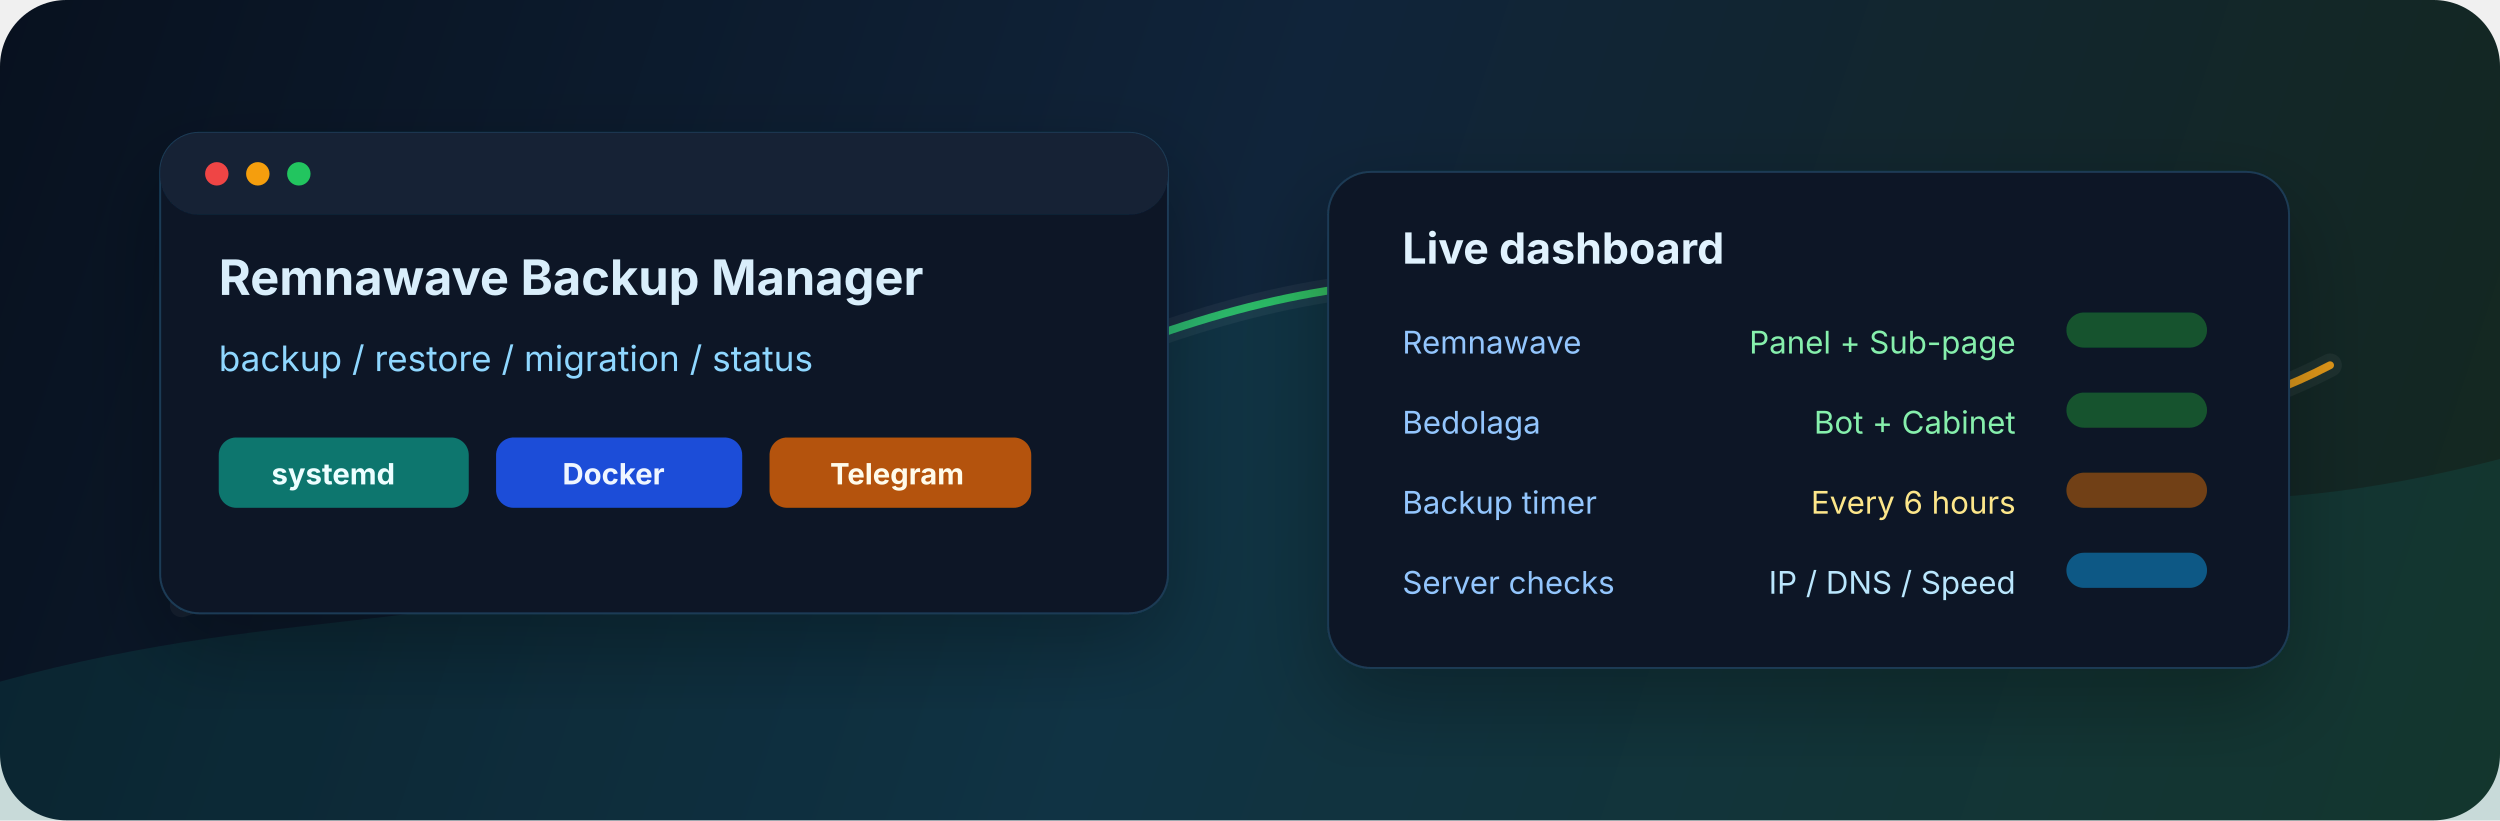
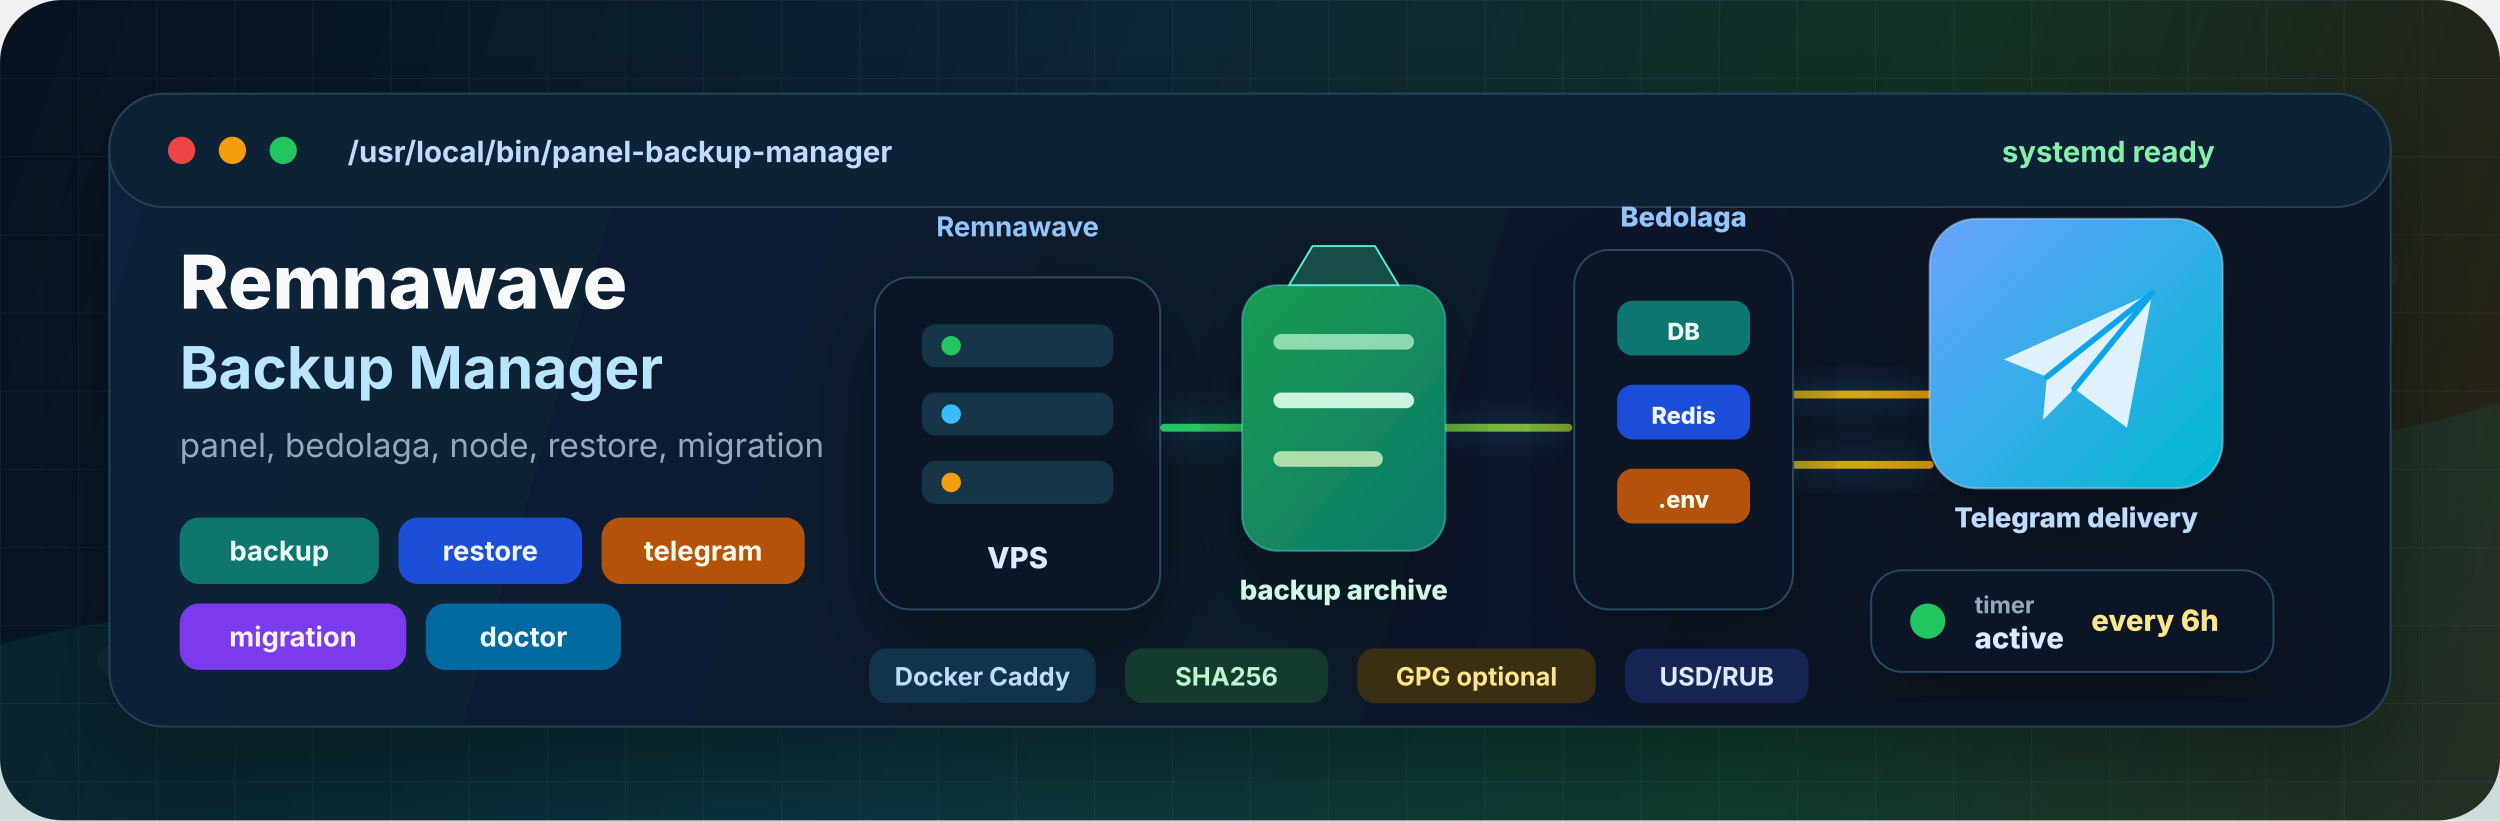
- <svg xmlns="http://www.w3.org/2000/svg" width="1280" height="420" viewBox="0 0 1280 420" fill="none">
+ <svg xmlns="http://www.w3.org/2000/svg" width="1280" height="420" viewBox="0 0 1280 420" fill="none" role="img" aria-labelledby="title desc">
  <defs>
    <linearGradient id="bg" x1="0" y1="0" x2="1280" y2="420" gradientUnits="userSpaceOnUse">
-       <stop stop-color="#08111f" />
-       <stop offset="0.48" stop-color="#10243a" />
-       <stop offset="1" stop-color="#14281f" />
+       <stop stop-color="#07111f" />
+       <stop offset="0.42" stop-color="#0d2735" />
+       <stop offset="0.72" stop-color="#123224" />
+       <stop offset="1" stop-color="#2a1f14" />
    </linearGradient>
-     <linearGradient id="line" x1="132" y1="312" x2="1160" y2="88" gradientUnits="userSpaceOnUse">
+     <linearGradient id="panel" x1="70" y1="54" x2="1130" y2="360" gradientUnits="userSpaceOnUse">
+       <stop stop-color="#10243a" />
+       <stop offset="0.5" stop-color="#0b1a2a" />
+       <stop offset="1" stop-color="#111827" />
+     </linearGradient>
+     <linearGradient id="flow" x1="267" y1="242" x2="1012" y2="180" gradientUnits="userSpaceOnUse">
      <stop stop-color="#38bdf8" />
-       <stop offset="0.52" stop-color="#22c55e" />
+       <stop offset="0.45" stop-color="#22c55e" />
      <stop offset="1" stop-color="#f59e0b" />
    </linearGradient>
-     <filter id="softShadow" x="-20%" y="-20%" width="140%" height="140%" color-interpolation-filters="sRGB">
-       <feDropShadow dx="0" dy="18" stdDeviation="22" flood-color="#000000" flood-opacity="0.28" />
+     <linearGradient id="archive" x1="594" y1="143" x2="755" y2="286" gradientUnits="userSpaceOnUse">
+       <stop stop-color="#16a34a" />
+       <stop offset="1" stop-color="#0f766e" />
+     </linearGradient>
+     <linearGradient id="telegram" x1="1018" y1="106" x2="1138" y2="228" gradientUnits="userSpaceOnUse">
+       <stop stop-color="#60a5fa" />
+       <stop offset="1" stop-color="#06b6d4" />
+     </linearGradient>
+     <pattern id="grid" width="40" height="40" patternUnits="userSpaceOnUse">
+       <path d="M40 0H0V40" stroke="#dbeafe" stroke-opacity="0.055" stroke-width="1" />
+     </pattern>
+     <filter id="shadow" x="-20%" y="-20%" width="140%" height="150%" color-interpolation-filters="sRGB">
+       <feDropShadow dx="0" dy="20" stdDeviation="24" flood-color="#000000" flood-opacity="0.33" />
+     </filter>
+     <filter id="glow" x="-40%" y="-40%" width="180%" height="180%" color-interpolation-filters="sRGB">
+       <feGaussianBlur stdDeviation="8" result="blur" />
+       <feColorMatrix in="blur" type="matrix" values="0 0 0 0 0.18 0 0 0 0 0.75 0 0 0 0 0.95 0 0 0 0.42 0" />
+       <feBlend in="SourceGraphic" />
    </filter>
  </defs>
-   <rect width="1280" height="420" rx="34" fill="url(#bg)" />
-   <path d="M0 349C153 307 245 328 386 272C525 217 613 128 765 150C927 173 1008 306 1280 235V420H0V349Z" fill="#0f766e" opacity="0.18" />
-   <path d="M93 310C238 260 352 285 493 214C654 134 770 121 916 182C1028 229 1114 228 1193 187" stroke="url(#line)" stroke-width="4" stroke-linecap="round" opacity="0.9" />
-   <path d="M93 310C238 260 352 285 493 214C654 134 770 121 916 182C1028 229 1114 228 1193 187" stroke="#ffffff" stroke-width="12" stroke-linecap="round" opacity="0.05" />
-   <g filter="url(#softShadow)">
-     <rect x="82" y="68" width="516" height="246" rx="20" fill="#0b1728" stroke="#1f3b55" />
-     <rect x="82" y="68" width="516" height="42" rx="20" fill="#122236" />
-     <circle cx="111" cy="89" r="6" fill="#ef4444" />
-     <circle cx="132" cy="89" r="6" fill="#f59e0b" />
-     <circle cx="153" cy="89" r="6" fill="#22c55e" />
-     <text x="112" y="151" fill="#d9eefb" font-family="Inter, Segoe UI, Arial, sans-serif" font-size="25" font-weight="700">Remnawave Backup Manager</text>
-     <text x="112" y="190" fill="#8fd7ff" font-family="Inter, Segoe UI, Arial, sans-serif" font-size="18">backup / restore / migration / status</text>
-     <rect x="112" y="224" width="128" height="36" rx="9" fill="#0f766e" />
-     <text x="139" y="248" fill="#ecfeff" font-family="Inter, Segoe UI, Arial, sans-serif" font-size="15" font-weight="700">systemd</text>
-     <rect x="254" y="224" width="126" height="36" rx="9" fill="#1d4ed8" />
-     <text x="288" y="248" fill="#eff6ff" font-family="Inter, Segoe UI, Arial, sans-serif" font-size="15" font-weight="700">Docker</text>
-     <rect x="394" y="224" width="134" height="36" rx="9" fill="#b45309" />
-     <text x="425" y="248" fill="#fffbeb" font-family="Inter, Segoe UI, Arial, sans-serif" font-size="15" font-weight="700">Telegram</text>
+   <rect width="1280" height="420" rx="32" fill="url(#bg)" />
+   <rect width="1280" height="420" rx="32" fill="url(#grid)" />
+   <path d="M0 330C151 290 259 332 413 259C565 187 634 82 819 122C985 158 1072 273 1280 206V420H0V330Z" fill="#0f766e" opacity="0.16" />
+   <path d="M58 338C225 288 322 312 462 248C613 179 702 145 857 178C997 208 1083 206 1220 140" stroke="url(#flow)" stroke-width="4" stroke-linecap="round" opacity="0.82" />
+   <path d="M58 338C225 288 322 312 462 248C613 179 702 145 857 178C997 208 1083 206 1220 140" stroke="#ffffff" stroke-width="16" stroke-linecap="round" opacity="0.035" />
+   <g filter="url(#shadow)">
+     <rect x="56" y="48" width="1168" height="324" rx="28" fill="url(#panel)" stroke="#244258" />
+     <rect x="56" y="48" width="1168" height="58" rx="28" fill="#0e2134" stroke="#244258" />
+     <circle cx="93" cy="77" r="7" fill="#ef4444" />
+     <circle cx="119" cy="77" r="7" fill="#f59e0b" />
+     <circle cx="145" cy="77" r="7" fill="#22c55e" />
+     <text x="178" y="83" fill="#bfdbfe" font-family="Inter, Segoe UI, Arial, sans-serif" font-size="15" font-weight="700">/usr/local/bin/panel-backup-manager</text>
+     <text x="1134" y="83" fill="#86efac" font-family="Inter, Segoe UI, Arial, sans-serif" font-size="15" font-weight="700" text-anchor="end">systemd ready</text>
  </g>
-   <g filter="url(#softShadow)">
-     <rect x="680" y="88" width="492" height="254" rx="22" fill="#0c1826" stroke="#1f3b55" />
-     <text x="718" y="135" fill="#e0f2fe" font-family="Inter, Segoe UI, Arial, sans-serif" font-size="22" font-weight="700">Live dashboard</text>
-     <g font-family="Inter, Segoe UI, Arial, sans-serif" font-size="16">
-       <text x="718" y="181" fill="#93c5fd">Remnawave</text>
-       <text x="1032" y="181" fill="#86efac" text-anchor="end">Panel + Sub-page</text>
-       <text x="718" y="222" fill="#93c5fd">Bedolaga</text>
-       <text x="1032" y="222" fill="#86efac" text-anchor="end">Bot + Cabinet</text>
-       <text x="718" y="263" fill="#93c5fd">Backup timer</text>
-       <text x="1032" y="263" fill="#fde68a" text-anchor="end">Every 6 hours</text>
-       <text x="718" y="304" fill="#93c5fd">Server checks</text>
-       <text x="1032" y="304" fill="#bae6fd" text-anchor="end">IP / DNS / Speed</text>
+   <g>
+     <text x="92" y="158" fill="#f8fafc" font-family="Inter, Segoe UI, Arial, sans-serif" font-size="38" font-weight="800">Remnawave</text>
+     <text x="92" y="199" fill="#bae6fd" font-family="Inter, Segoe UI, Arial, sans-serif" font-size="30" font-weight="750">Backup Manager</text>
+     <text x="92" y="234" fill="#93a9bd" font-family="Inter, Segoe UI, Arial, sans-serif" font-size="17">panel, bedolaga, node, restore, migration</text>
+     <g font-family="Inter, Segoe UI, Arial, sans-serif" font-size="14" font-weight="700">
+       <rect x="92" y="265" width="102" height="34" rx="10" fill="#0f766e" />
+       <text x="143" y="287" fill="#ecfeff" text-anchor="middle">backup</text>
+       <rect x="204" y="265" width="94" height="34" rx="10" fill="#1d4ed8" />
+       <text x="251" y="287" fill="#eff6ff" text-anchor="middle">restore</text>
+       <rect x="308" y="265" width="104" height="34" rx="10" fill="#b45309" />
+       <text x="360" y="287" fill="#fffbeb" text-anchor="middle">telegram</text>
+       <rect x="92" y="309" width="116" height="34" rx="10" fill="#7c3aed" />
+       <text x="150" y="331" fill="#f5f3ff" text-anchor="middle">migration</text>
+       <rect x="218" y="309" width="100" height="34" rx="10" fill="#0369a1" />
+       <text x="268" y="331" fill="#f0f9ff" text-anchor="middle">doctor</text>
    </g>
-     <rect x="1058" y="160" width="72" height="18" rx="9" fill="#14532d" />
-     <rect x="1058" y="201" width="72" height="18" rx="9" fill="#14532d" />
-     <rect x="1058" y="242" width="72" height="18" rx="9" fill="#713f12" />
-     <rect x="1058" y="283" width="72" height="18" rx="9" fill="#075985" />
+   </g>
+   <g filter="url(#shadow)">
+     <rect x="448" y="142" width="146" height="170" rx="18" fill="#081827" stroke="#2b4a63" />
+     <rect x="472" y="166" width="98" height="22" rx="7" fill="#12344a" />
+     <rect x="472" y="201" width="98" height="22" rx="7" fill="#12344a" />
+     <rect x="472" y="236" width="98" height="22" rx="7" fill="#12344a" />
+     <circle cx="487" cy="177" r="5" fill="#22c55e" />
+     <circle cx="487" cy="212" r="5" fill="#38bdf8" />
+     <circle cx="487" cy="247" r="5" fill="#f59e0b" />
+     <text x="521" y="291" fill="#dbeafe" font-family="Inter, Segoe UI, Arial, sans-serif" font-size="15" font-weight="800" text-anchor="middle">VPS</text>
+     <text x="521" y="121" fill="#93c5fd" font-family="Inter, Segoe UI, Arial, sans-serif" font-size="14" font-weight="700" text-anchor="middle">Remnawave</text>
+   </g>
+   <g filter="url(#glow)" stroke="url(#flow)" stroke-width="4" stroke-linecap="round">
+     <path d="M596 219H640" />
+     <path d="M735 219H803" />
+     <path d="M902 202H988" />
+     <path d="M902 238H988" />
+   </g>
+   <g filter="url(#shadow)">
+     <rect x="636" y="146" width="104" height="136" rx="18" fill="url(#archive)" stroke="#67e8f9" stroke-opacity="0.36" />
+     <path d="M656 175H720" stroke="#bbf7d0" stroke-width="8" stroke-linecap="round" opacity="0.72" />
+     <path d="M656 205H720" stroke="#dcfce7" stroke-width="8" stroke-linecap="round" opacity="0.92" />
+     <path d="M656 235H704" stroke="#ecfccb" stroke-width="8" stroke-linecap="round" opacity="0.72" />
+     <path d="M672 126H704L716 146H660L672 126Z" fill="#134e4a" stroke="#5eead4" />
+     <text x="688" y="307" fill="#d1fae5" font-family="Inter, Segoe UI, Arial, sans-serif" font-size="14" font-weight="800" text-anchor="middle">backup archive</text>
+   </g>
+   <g filter="url(#shadow)">
+     <rect x="806" y="128" width="112" height="184" rx="18" fill="#0b1728" stroke="#2b4a63" />
+     <rect x="828" y="154" width="68" height="28" rx="8" fill="#0f766e" />
+     <rect x="828" y="197" width="68" height="28" rx="8" fill="#1d4ed8" />
+     <rect x="828" y="240" width="68" height="28" rx="8" fill="#b45309" />
+     <text x="862" y="174" fill="#ecfeff" font-family="Inter, Segoe UI, Arial, sans-serif" font-size="12" font-weight="800" text-anchor="middle">DB</text>
+     <text x="862" y="217" fill="#eff6ff" font-family="Inter, Segoe UI, Arial, sans-serif" font-size="12" font-weight="800" text-anchor="middle">Redis</text>
+     <text x="862" y="260" fill="#fffbeb" font-family="Inter, Segoe UI, Arial, sans-serif" font-size="12" font-weight="800" text-anchor="middle">.env</text>
+     <text x="862" y="116" fill="#93c5fd" font-family="Inter, Segoe UI, Arial, sans-serif" font-size="14" font-weight="800" text-anchor="middle">Bedolaga</text>
+   </g>
+   <g filter="url(#shadow)">
+     <rect x="988" y="112" width="150" height="138" rx="24" fill="url(#telegram)" stroke="#bae6fd" stroke-opacity="0.45" />
+     <path d="M1026 184L1102 150L1089 219L1062 199L1046 215L1048 193L1026 184Z" fill="#e0f2fe" />
+     <path d="M1048 193L1102 150L1062 199" stroke="#0ea5e9" stroke-width="3" stroke-linecap="round" stroke-linejoin="round" />
+     <text x="1063" y="270" fill="#bfdbfe" font-family="Inter, Segoe UI, Arial, sans-serif" font-size="14" font-weight="800" text-anchor="middle">Telegram delivery</text>
+   </g>
+   <g filter="url(#shadow)">
+     <rect x="958" y="292" width="206" height="52" rx="16" fill="#0b1728" stroke="#274965" />
+     <circle cx="987" cy="318" r="9" fill="#22c55e" />
+     <text x="1011" y="314" fill="#93a9bd" font-family="Inter, Segoe UI, Arial, sans-serif" font-size="12" font-weight="700">timer</text>
+     <text x="1011" y="332" fill="#dbeafe" font-family="Inter, Segoe UI, Arial, sans-serif" font-size="15" font-weight="800">active</text>
+     <text x="1136" y="323" fill="#fde68a" font-family="Inter, Segoe UI, Arial, sans-serif" font-size="15" font-weight="800" text-anchor="end">every 6h</text>
+   </g>
+   <g font-family="Inter, Segoe UI, Arial, sans-serif" font-size="13" font-weight="700">
+     <rect x="445" y="332" width="116" height="28" rx="9" fill="#12344a" />
+     <text x="503" y="351" fill="#bfdbfe" text-anchor="middle">Docker Caddy</text>
+     <rect x="576" y="332" width="104" height="28" rx="9" fill="#143b2d" />
+     <text x="628" y="351" fill="#bbf7d0" text-anchor="middle">SHA256</text>
+     <rect x="695" y="332" width="122" height="28" rx="9" fill="#3b2f13" />
+     <text x="756" y="351" fill="#fde68a" text-anchor="middle">GPG optional</text>
+     <rect x="832" y="332" width="94" height="28" rx="9" fill="#172554" />
+     <text x="879" y="351" fill="#dbeafe" text-anchor="middle">USD/RUB</text>
  </g>
</svg>
